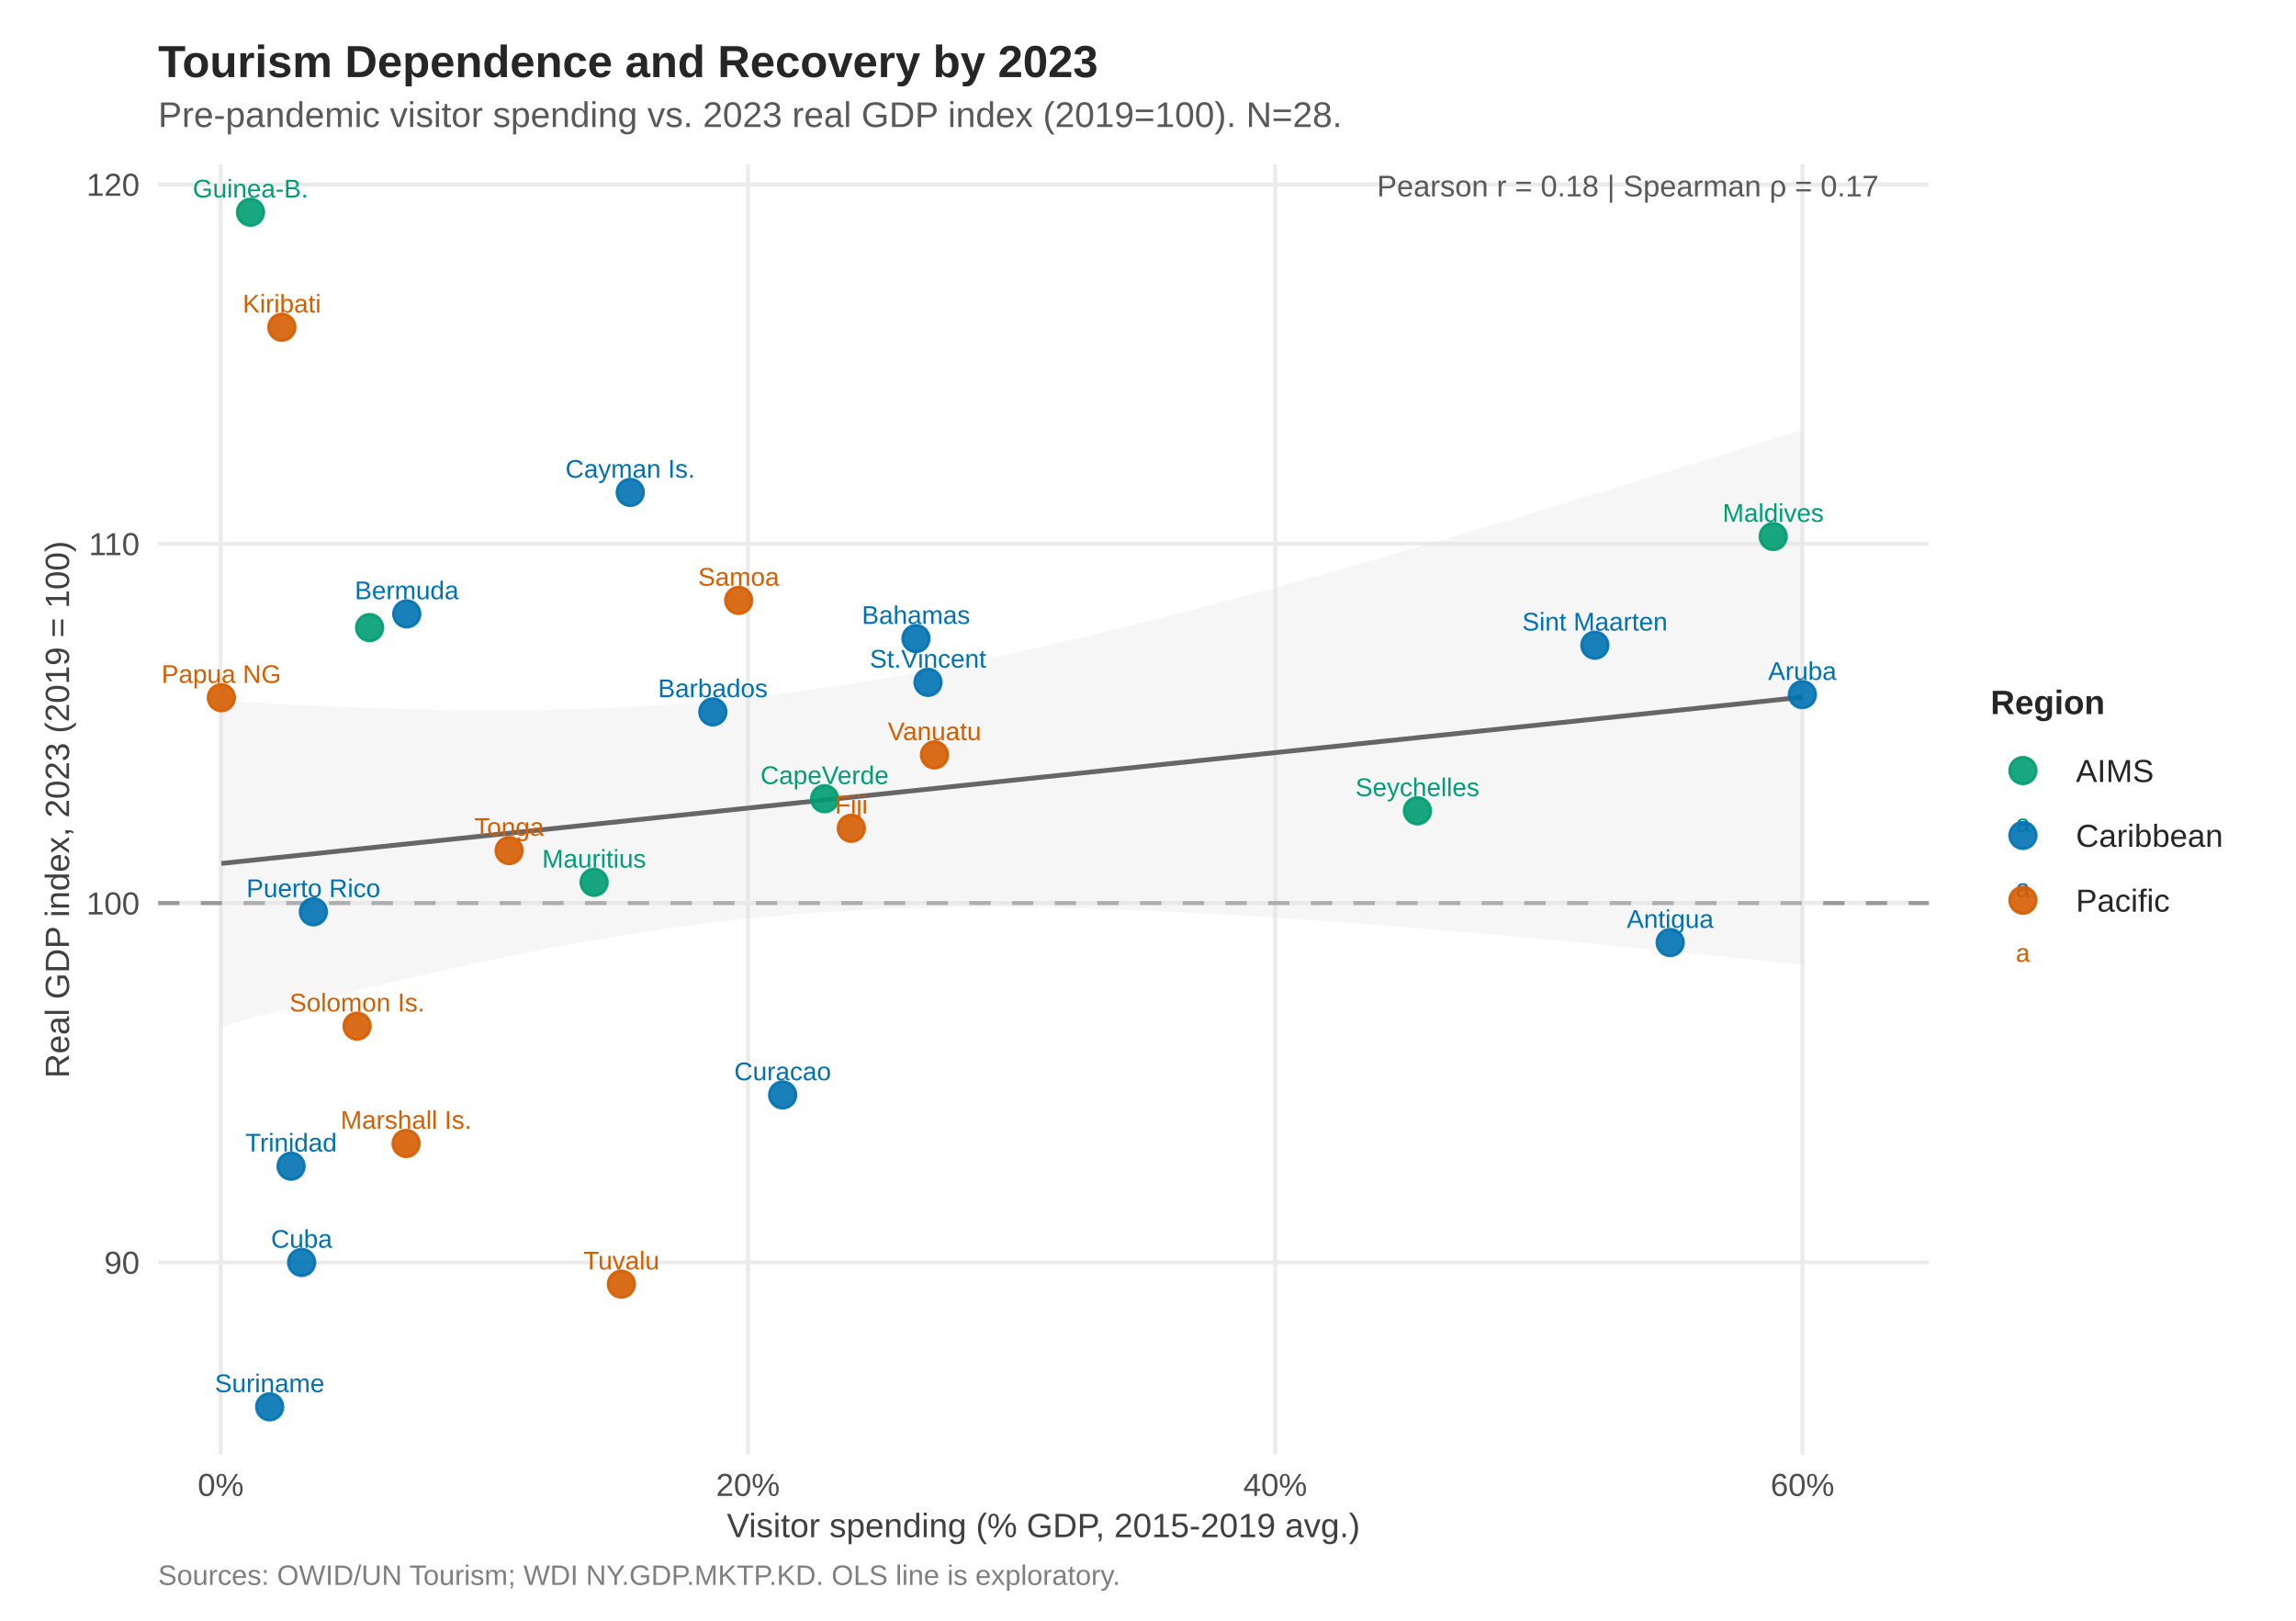
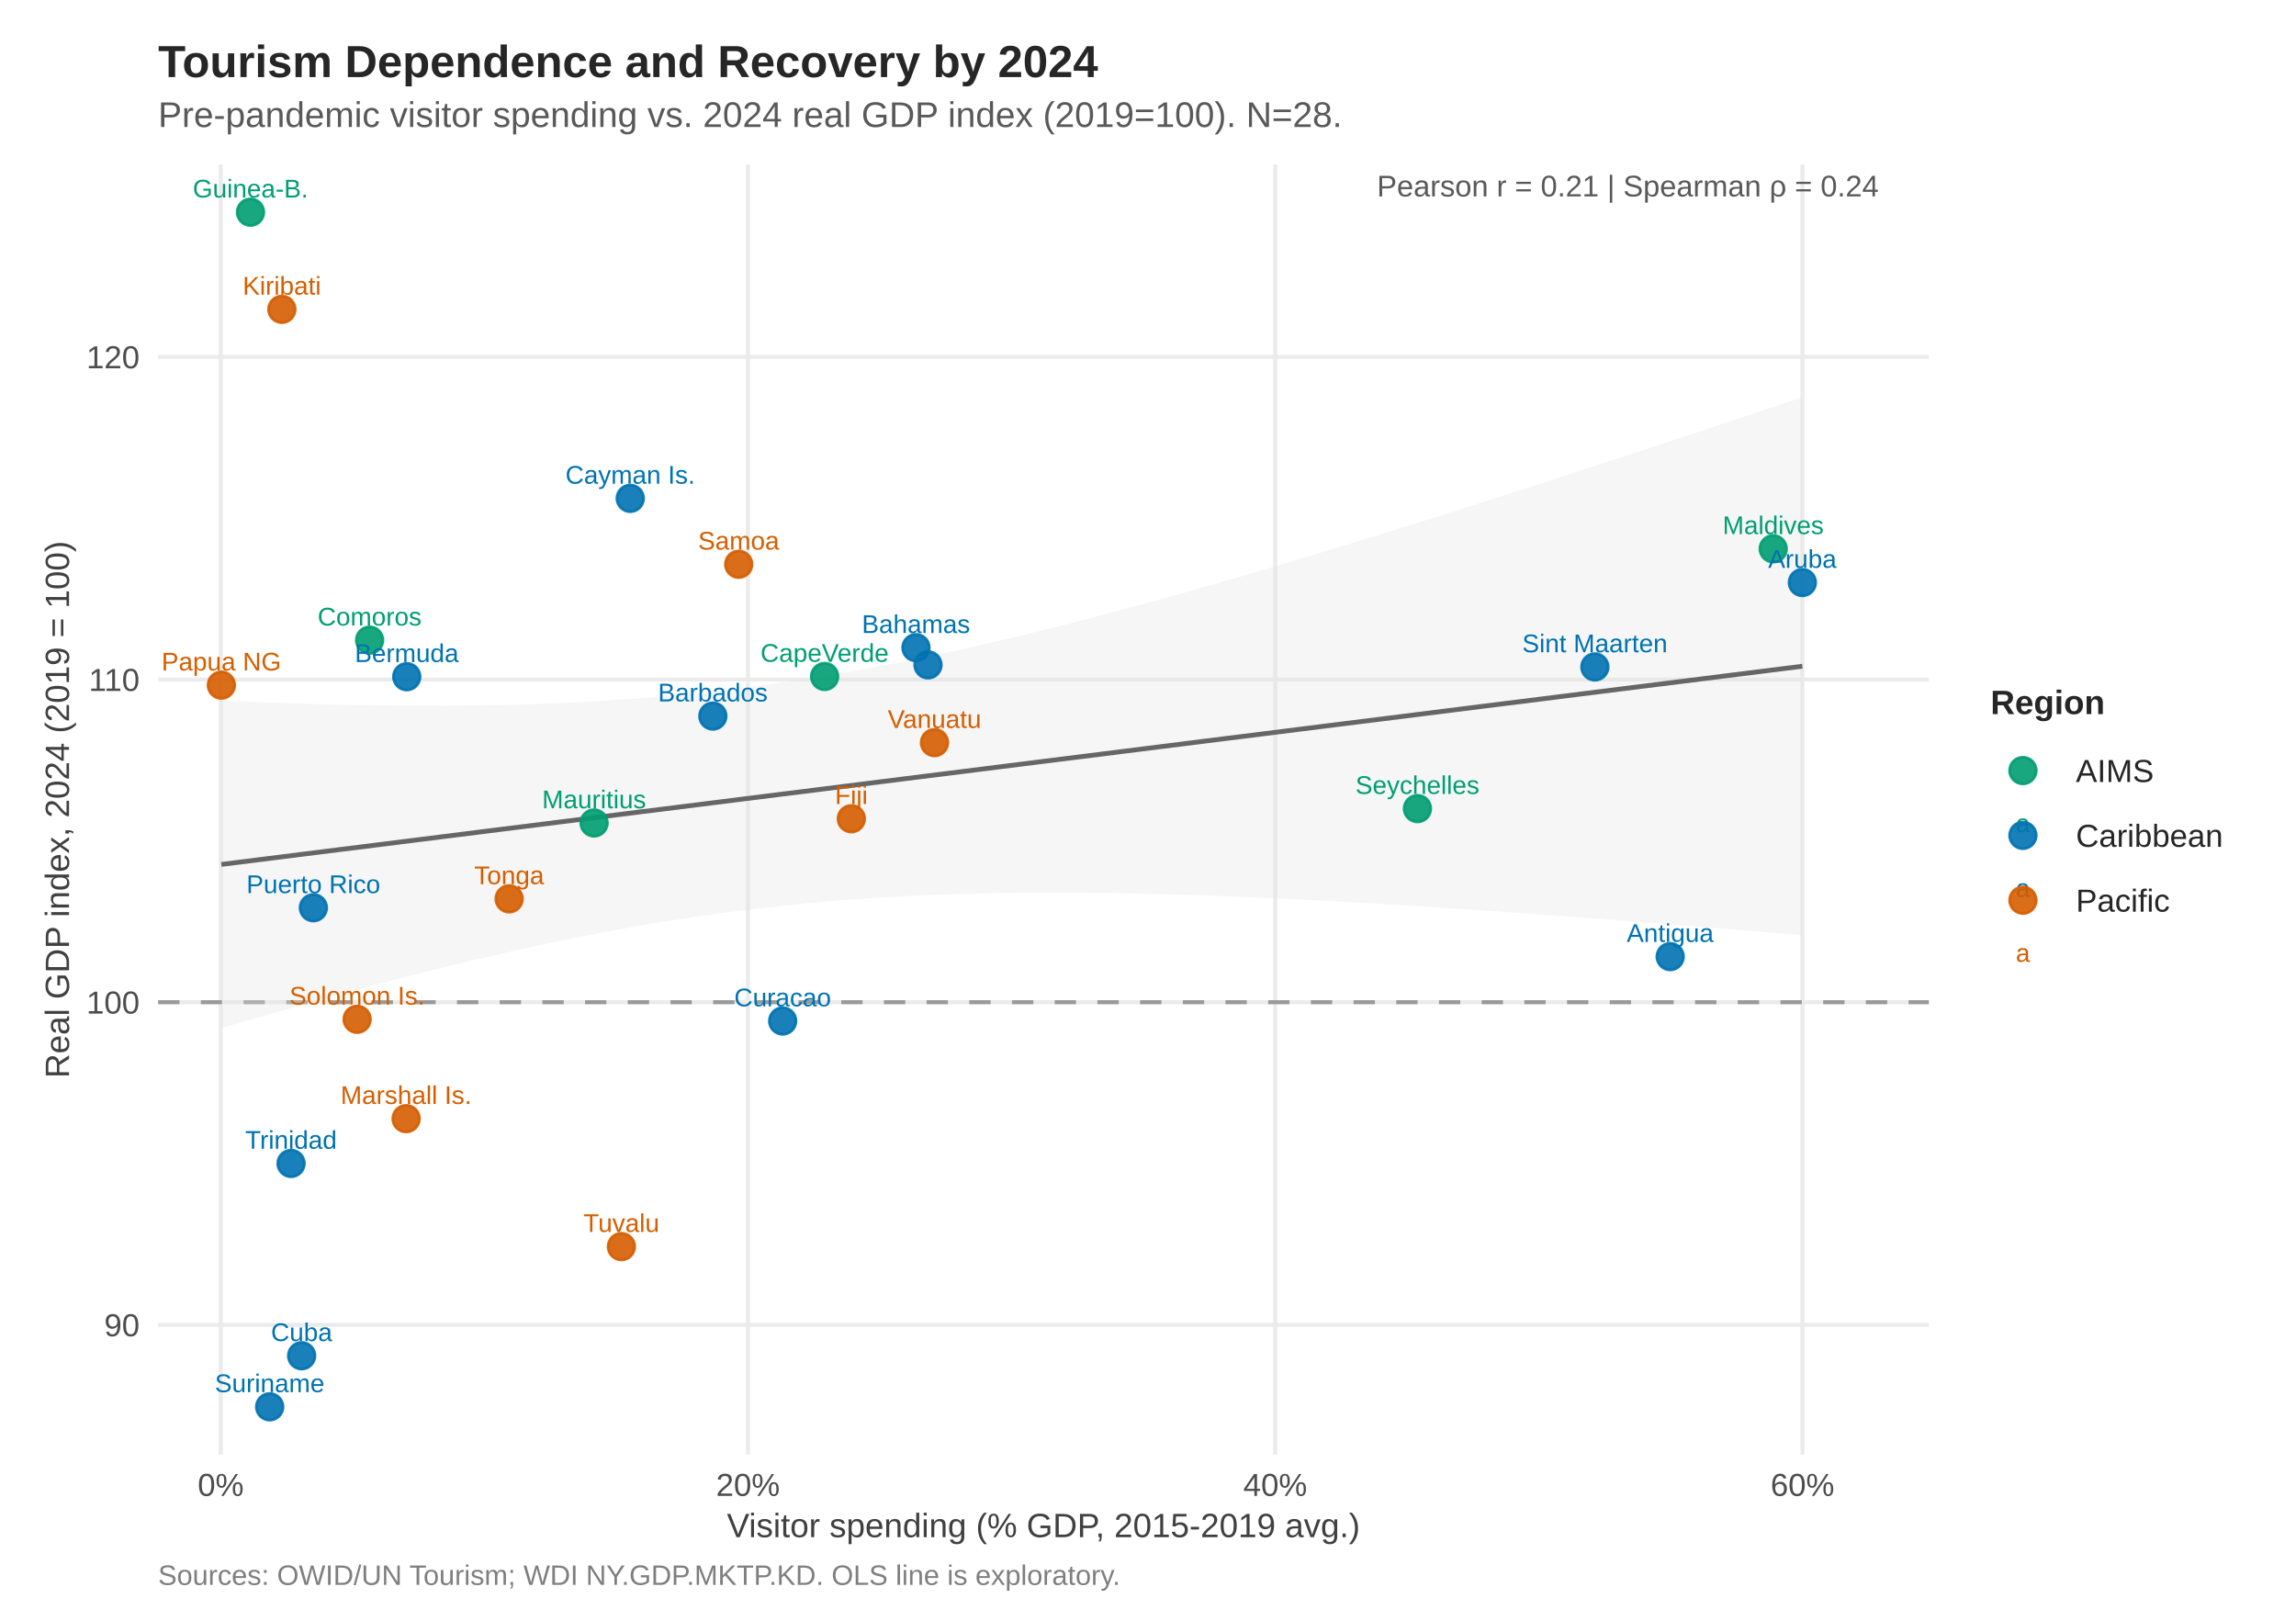
<svg xmlns="http://www.w3.org/2000/svg" class="svglite" width="612.00pt" height="432.00pt" viewBox="0 0 612.00 432.00">
  <defs>
    <style type="text/css">
    .svglite line, .svglite polyline, .svglite polygon, .svglite path, .svglite rect, .svglite circle {
      fill: none;
      stroke: #000000;
      stroke-linecap: round;
      stroke-linejoin: round;
      stroke-miterlimit: 10.00;
    }
    .svglite text {
      white-space: pre;
    }
  </style>
  </defs>
  <rect width="100%" height="100%" style="stroke: none; fill: #FFFFFF;" />
  <defs>
    <clipPath id="cpMC4wMHw2MTIuMDB8MC4wMHw0MzIuMDA=">
      <rect x="0.00" y="0.00" width="612.00" height="432.00" />
    </clipPath>
  </defs>
  <g clip-path="url(#cpMC4wMHw2MTIuMDB8MC4wMHw0MzIuMDA=)">
    <rect x="0.00" y="0" width="612.00" height="432.00" style="stroke-width: 1.07; stroke: none; fill: #FFFFFF;" />
  </g>
  <defs>
    <clipPath id="cpNDIuMTV8NTE0LjE0fDQzLjgyfDM4Ny43Mg==">
      <rect x="42.15" y="43.82" width="471.99" height="343.90" />
    </clipPath>
  </defs>
  <g clip-path="url(#cpNDIuMTV8NTE0LjE0fDQzLjgyfDM4Ny43Mg==)">
-     <polyline points="42.15,336.48 514.14,336.48 " style="stroke-width: 1.07; stroke: #EBEBEB; stroke-linecap: butt;" />
-     <polyline points="42.15,240.70 514.14,240.70 " style="stroke-width: 1.07; stroke: #EBEBEB; stroke-linecap: butt;" />
-     <polyline points="42.15,144.93 514.14,144.93 " style="stroke-width: 1.07; stroke: #EBEBEB; stroke-linecap: butt;" />
-     <polyline points="42.15,49.16 514.14,49.16 " style="stroke-width: 1.07; stroke: #EBEBEB; stroke-linecap: butt;" />
+     <polyline points="42.15,353.13 514.14,353.13 " style="stroke-width: 1.07; stroke: #EBEBEB; stroke-linecap: butt;" />
+     <polyline points="42.15,267.13 514.14,267.13 " style="stroke-width: 1.07; stroke: #EBEBEB; stroke-linecap: butt;" />
+     <polyline points="42.15,181.13 514.14,181.13 " style="stroke-width: 1.07; stroke: #EBEBEB; stroke-linecap: butt;" />
+     <polyline points="42.15,95.12 514.14,95.12 " style="stroke-width: 1.07; stroke: #EBEBEB; stroke-linecap: butt;" />
    <polyline points="58.84,387.72 58.84,43.82 " style="stroke-width: 1.07; stroke: #EBEBEB; stroke-linecap: butt;" />
    <polyline points="199.37,387.72 199.37,43.82 " style="stroke-width: 1.07; stroke: #EBEBEB; stroke-linecap: butt;" />
    <polyline points="339.91,387.72 339.91,43.82 " style="stroke-width: 1.07; stroke: #EBEBEB; stroke-linecap: butt;" />
    <polyline points="480.45,387.72 480.45,43.82 " style="stroke-width: 1.07; stroke: #EBEBEB; stroke-linecap: butt;" />
-     <line x1="42.15" y1="240.70" x2="514.14" y2="240.70" style="stroke-width: 1.07; stroke: #999999; stroke-dasharray: 5.69,5.69; stroke-linecap: butt;" />
-     <polygon points="59.00,186.75 64.34,187.08 69.67,187.39 75.01,187.69 80.34,187.96 85.68,188.22 91.01,188.45 96.35,188.66 101.68,188.84 107.01,189.00 112.35,189.14 117.68,189.24 123.02,189.31 128.35,189.35 133.69,189.35 139.02,189.32 144.35,189.25 149.69,189.13 155.02,188.98 160.36,188.79 165.69,188.54 171.03,188.26 176.36,187.92 181.70,187.54 187.03,187.10 192.36,186.62 197.70,186.08 203.03,185.49 208.37,184.86 213.70,184.17 219.04,183.43 224.37,182.65 229.71,181.81 235.04,180.93 240.37,180.01 245.71,179.04 251.04,178.03 256.38,176.98 261.71,175.89 267.05,174.77 272.38,173.61 277.71,172.42 283.05,171.19 288.38,169.94 293.72,168.66 299.05,167.35 304.39,166.02 309.72,164.66 315.06,163.29 320.39,161.89 325.72,160.47 331.06,159.04 336.39,157.59 341.73,156.12 347.06,154.64 352.40,153.14 357.73,151.63 363.07,150.11 368.40,148.58 373.73,147.03 379.07,145.48 384.40,143.91 389.74,142.34 395.07,140.75 400.41,139.16 405.74,137.56 411.07,135.96 416.41,134.34 421.74,132.72 427.08,131.09 432.41,129.46 437.75,127.82 443.08,126.18 448.42,124.53 453.75,122.88 459.08,121.22 464.42,119.56 469.75,117.89 475.09,116.22 480.42,114.55 480.42,257.12 475.09,256.57 469.75,256.02 464.42,255.47 459.08,254.93 453.75,254.40 448.42,253.87 443.08,253.34 437.75,252.82 432.41,252.30 427.08,251.79 421.74,251.29 416.41,250.79 411.07,250.30 405.74,249.81 400.41,249.33 395.07,248.87 389.74,248.40 384.40,247.95 379.07,247.51 373.73,247.07 368.40,246.65 363.07,246.24 357.73,245.84 352.40,245.45 347.06,245.08 341.73,244.72 336.39,244.37 331.06,244.04 325.72,243.73 320.39,243.44 315.06,243.16 309.72,242.91 304.39,242.67 299.05,242.46 293.72,242.28 288.38,242.12 283.05,241.99 277.71,241.89 272.38,241.82 267.05,241.78 261.71,241.77 256.38,241.81 251.04,241.88 245.71,241.99 240.37,242.14 235.04,242.34 229.71,242.58 224.37,242.87 219.04,243.21 213.70,243.59 208.37,244.03 203.03,244.51 197.70,245.05 192.36,245.64 187.03,246.27 181.70,246.96 176.36,247.70 171.03,248.48 165.69,249.32 160.36,250.20 155.02,251.12 149.69,252.09 144.35,253.10 139.02,254.15 133.69,255.24 128.35,256.37 123.02,257.53 117.68,258.72 112.35,259.95 107.01,261.20 101.68,262.48 96.35,263.79 91.01,265.12 85.68,266.48 80.34,267.85 75.01,269.25 69.67,270.67 64.34,272.10 59.00,273.55 " style="stroke-width: 0.00; stroke: none; stroke-linecap: butt; fill: #E0E0E0; fill-opacity: 0.30;" />
-     <polyline points="59.00,186.75 64.34,187.08 69.67,187.39 75.01,187.69 80.34,187.96 85.68,188.22 91.01,188.45 96.35,188.66 101.68,188.84 107.01,189.00 112.35,189.14 117.68,189.24 123.02,189.31 128.35,189.35 133.69,189.35 139.02,189.32 144.35,189.25 149.69,189.13 155.02,188.98 160.36,188.79 165.69,188.54 171.03,188.26 176.36,187.92 181.70,187.54 187.03,187.10 192.36,186.62 197.70,186.08 203.03,185.49 208.37,184.86 213.70,184.17 219.04,183.43 224.37,182.65 229.71,181.81 235.04,180.93 240.37,180.01 245.71,179.04 251.04,178.03 256.38,176.98 261.71,175.89 267.05,174.77 272.38,173.61 277.71,172.42 283.05,171.19 288.38,169.94 293.72,168.66 299.05,167.35 304.39,166.02 309.72,164.66 315.06,163.29 320.39,161.89 325.72,160.47 331.06,159.04 336.39,157.59 341.73,156.12 347.06,154.64 352.40,153.14 357.73,151.63 363.07,150.11 368.40,148.58 373.73,147.03 379.07,145.48 384.40,143.91 389.74,142.34 395.07,140.75 400.41,139.16 405.74,137.56 411.07,135.96 416.41,134.34 421.74,132.72 427.08,131.09 432.41,129.46 437.75,127.82 443.08,126.18 448.42,124.53 453.75,122.88 459.08,121.22 464.42,119.56 469.75,117.89 475.09,116.22 480.42,114.55 " style="stroke-width: 1.28; stroke: none; stroke-linecap: butt;" />
-     <polyline points="480.42,257.12 475.09,256.57 469.75,256.02 464.42,255.47 459.08,254.93 453.75,254.40 448.42,253.87 443.08,253.34 437.75,252.82 432.41,252.30 427.08,251.79 421.74,251.29 416.41,250.79 411.07,250.30 405.74,249.81 400.41,249.33 395.07,248.87 389.74,248.40 384.40,247.95 379.07,247.51 373.73,247.07 368.40,246.65 363.07,246.24 357.73,245.84 352.40,245.45 347.06,245.08 341.73,244.72 336.39,244.37 331.06,244.04 325.72,243.73 320.39,243.44 315.06,243.16 309.72,242.91 304.39,242.67 299.05,242.46 293.72,242.28 288.38,242.12 283.05,241.99 277.71,241.89 272.38,241.82 267.05,241.78 261.71,241.77 256.38,241.81 251.04,241.88 245.71,241.99 240.37,242.14 235.04,242.34 229.71,242.58 224.37,242.87 219.04,243.21 213.70,243.59 208.37,244.03 203.03,244.51 197.70,245.05 192.36,245.64 187.03,246.27 181.70,246.96 176.36,247.70 171.03,248.48 165.69,249.32 160.36,250.20 155.02,251.12 149.69,252.09 144.35,253.10 139.02,254.15 133.69,255.24 128.35,256.37 123.02,257.53 117.68,258.72 112.35,259.95 107.01,261.20 101.68,262.48 96.35,263.79 91.01,265.12 85.68,266.48 80.34,267.85 75.01,269.25 69.67,270.67 64.34,272.10 59.00,273.55 " style="stroke-width: 1.28; stroke: none; stroke-linecap: butt;" />
-     <polyline points="59.00,230.15 64.34,229.59 69.67,229.03 75.01,228.47 80.34,227.91 85.68,227.35 91.01,226.78 96.35,226.22 101.68,225.66 107.01,225.10 112.35,224.54 117.68,223.98 123.02,223.42 128.35,222.86 133.69,222.30 139.02,221.74 144.35,221.18 149.69,220.61 155.02,220.05 160.36,219.49 165.69,218.93 171.03,218.37 176.36,217.81 181.70,217.25 187.03,216.69 192.36,216.13 197.70,215.57 203.03,215.00 208.37,214.44 213.70,213.88 219.04,213.32 224.37,212.76 229.71,212.20 235.04,211.64 240.37,211.08 245.71,210.52 251.04,209.96 256.38,209.39 261.71,208.83 267.05,208.27 272.38,207.71 277.71,207.15 283.05,206.59 288.38,206.03 293.72,205.47 299.05,204.91 304.39,204.35 309.72,203.78 315.06,203.22 320.39,202.66 325.72,202.10 331.06,201.54 336.39,200.98 341.73,200.42 347.06,199.86 352.40,199.30 357.73,198.74 363.07,198.17 368.40,197.61 373.73,197.05 379.07,196.49 384.40,195.93 389.74,195.37 395.07,194.81 400.41,194.25 405.74,193.69 411.07,193.13 416.41,192.57 421.74,192.00 427.08,191.44 432.41,190.88 437.75,190.32 443.08,189.76 448.42,189.20 453.75,188.64 459.08,188.08 464.42,187.52 469.75,186.96 475.09,186.39 480.42,185.83 " style="stroke-width: 1.28; stroke: #666666; stroke-linecap: butt;" />
-     <circle cx="480.42" cy="185.14" r="3.56" style="stroke-width: 0.71; stroke: #0072B2; stroke-opacity: 0.90; fill: #0072B2; fill-opacity: 0.90;" />
-     <circle cx="445.19" cy="251.23" r="3.56" style="stroke-width: 0.71; stroke: #0072B2; stroke-opacity: 0.90; fill: #0072B2; fill-opacity: 0.90;" />
-     <circle cx="244.15" cy="170.21" r="3.56" style="stroke-width: 0.71; stroke: #0072B2; stroke-opacity: 0.90; fill: #0072B2; fill-opacity: 0.90;" />
-     <circle cx="108.42" cy="163.63" r="3.56" style="stroke-width: 0.71; stroke: #0072B2; stroke-opacity: 0.90; fill: #0072B2; fill-opacity: 0.90;" />
-     <circle cx="190.01" cy="189.75" r="3.56" style="stroke-width: 0.71; stroke: #0072B2; stroke-opacity: 0.90; fill: #0072B2; fill-opacity: 0.90;" />
-     <circle cx="98.52" cy="167.28" r="3.56" style="stroke-width: 0.71; stroke: #009E73; stroke-opacity: 0.90; fill: #009E73; fill-opacity: 0.90;" />
-     <circle cx="219.80" cy="212.90" r="3.56" style="stroke-width: 0.71; stroke: #009E73; stroke-opacity: 0.90; fill: #009E73; fill-opacity: 0.90;" />
-     <circle cx="80.40" cy="336.50" r="3.56" style="stroke-width: 0.71; stroke: #0072B2; stroke-opacity: 0.90; fill: #0072B2; fill-opacity: 0.90;" />
-     <circle cx="208.62" cy="291.85" r="3.56" style="stroke-width: 0.71; stroke: #0072B2; stroke-opacity: 0.90; fill: #0072B2; fill-opacity: 0.90;" />
-     <circle cx="167.99" cy="131.25" r="3.56" style="stroke-width: 0.71; stroke: #0072B2; stroke-opacity: 0.90; fill: #0072B2; fill-opacity: 0.90;" />
-     <circle cx="226.92" cy="220.77" r="3.56" style="stroke-width: 0.71; stroke: #D55E00; stroke-opacity: 0.90; fill: #D55E00; fill-opacity: 0.90;" />
+     <line x1="42.15" y1="267.13" x2="514.14" y2="267.13" style="stroke-width: 1.07; stroke: #999999; stroke-dasharray: 5.69,5.69; stroke-linecap: butt;" />
+     <polygon points="59.00,186.74 64.34,186.97 69.67,187.18 75.01,187.37 80.34,187.54 85.68,187.70 91.01,187.83 96.35,187.93 101.68,188.02 107.01,188.07 112.35,188.10 117.68,188.10 123.02,188.07 128.35,188.00 133.69,187.90 139.02,187.76 144.35,187.59 149.69,187.37 155.02,187.11 160.36,186.81 165.69,186.46 171.03,186.07 176.36,185.63 181.70,185.13 187.03,184.59 192.36,184.00 197.70,183.36 203.03,182.67 208.37,181.92 213.70,181.12 219.04,180.28 224.37,179.38 229.71,178.44 235.04,177.45 240.37,176.42 245.71,175.34 251.04,174.22 256.38,173.06 261.71,171.86 267.05,170.62 272.38,169.35 277.71,168.05 283.05,166.71 288.38,165.35 293.72,163.95 299.05,162.53 304.39,161.09 309.72,159.62 315.06,158.13 320.39,156.62 325.72,155.10 331.06,153.55 336.39,151.98 341.73,150.40 347.06,148.81 352.40,147.20 357.73,145.57 363.07,143.94 368.40,142.29 373.73,140.63 379.07,138.96 384.40,137.29 389.74,135.60 395.07,133.90 400.41,132.19 405.74,130.48 411.07,128.76 416.41,127.03 421.74,125.30 427.08,123.56 432.41,121.81 437.75,120.06 443.08,118.30 448.42,116.54 453.75,114.77 459.08,113.00 464.42,111.22 469.75,109.44 475.09,107.66 480.42,105.87 480.42,249.30 475.09,248.85 469.75,248.40 464.42,247.96 459.08,247.52 453.75,247.08 448.42,246.65 443.08,246.23 437.75,245.81 432.41,245.39 427.08,244.98 421.74,244.58 416.41,244.18 411.07,243.79 405.74,243.41 400.41,243.03 395.07,242.67 389.74,242.31 384.40,241.95 379.07,241.61 373.73,241.28 368.40,240.96 363.07,240.65 357.73,240.35 352.40,240.07 347.06,239.79 341.73,239.53 336.39,239.29 331.06,239.06 325.72,238.85 320.39,238.66 315.06,238.49 309.72,238.34 304.39,238.21 299.05,238.10 293.72,238.02 288.38,237.96 283.05,237.94 277.71,237.94 272.38,237.97 267.05,238.04 261.71,238.14 256.38,238.28 251.04,238.45 245.71,238.67 240.37,238.93 235.04,239.23 229.71,239.58 224.37,239.97 219.04,240.42 213.70,240.91 208.37,241.45 203.03,242.04 197.70,242.68 192.36,243.38 187.03,244.12 181.70,244.92 176.36,245.77 171.03,246.66 165.69,247.60 160.36,248.59 155.02,249.63 149.69,250.71 144.35,251.83 139.02,252.99 133.69,254.19 128.35,255.43 123.02,256.70 117.68,258.00 112.35,259.34 107.01,260.70 101.68,262.10 96.35,263.52 91.01,264.96 85.68,266.43 80.34,267.92 75.01,269.43 69.67,270.96 64.34,272.50 59.00,274.07 " style="stroke-width: 0.00; stroke: none; stroke-linecap: butt; fill: #E0E0E0; fill-opacity: 0.30;" />
+     <polyline points="59.00,186.74 64.34,186.97 69.67,187.18 75.01,187.37 80.34,187.54 85.68,187.70 91.01,187.83 96.35,187.93 101.68,188.02 107.01,188.07 112.35,188.10 117.68,188.10 123.02,188.07 128.35,188.00 133.69,187.90 139.02,187.76 144.35,187.59 149.69,187.37 155.02,187.11 160.36,186.81 165.69,186.46 171.03,186.07 176.36,185.63 181.70,185.13 187.03,184.59 192.36,184.00 197.70,183.36 203.03,182.67 208.37,181.92 213.70,181.12 219.04,180.28 224.37,179.38 229.71,178.44 235.04,177.45 240.37,176.42 245.71,175.34 251.04,174.22 256.38,173.06 261.71,171.86 267.05,170.62 272.38,169.35 277.71,168.05 283.05,166.71 288.38,165.35 293.72,163.95 299.05,162.53 304.39,161.09 309.72,159.62 315.06,158.13 320.39,156.62 325.72,155.10 331.06,153.55 336.39,151.98 341.73,150.40 347.06,148.81 352.40,147.20 357.73,145.57 363.07,143.94 368.40,142.29 373.73,140.63 379.07,138.96 384.40,137.29 389.74,135.60 395.07,133.90 400.41,132.19 405.74,130.48 411.07,128.76 416.41,127.03 421.74,125.30 427.08,123.56 432.41,121.81 437.75,120.06 443.08,118.30 448.42,116.54 453.75,114.77 459.08,113.00 464.42,111.22 469.75,109.44 475.09,107.66 480.42,105.87 " style="stroke-width: 1.28; stroke: none; stroke-linecap: butt;" />
+     <polyline points="480.42,249.30 475.09,248.85 469.75,248.40 464.42,247.96 459.08,247.52 453.75,247.08 448.42,246.65 443.08,246.23 437.75,245.81 432.41,245.39 427.08,244.98 421.74,244.58 416.41,244.18 411.07,243.79 405.74,243.41 400.41,243.03 395.07,242.67 389.74,242.31 384.40,241.95 379.07,241.61 373.73,241.28 368.40,240.96 363.07,240.65 357.73,240.35 352.40,240.07 347.06,239.79 341.73,239.53 336.39,239.29 331.06,239.06 325.72,238.85 320.39,238.66 315.06,238.49 309.72,238.34 304.39,238.21 299.05,238.10 293.72,238.02 288.38,237.96 283.05,237.94 277.71,237.94 272.38,237.97 267.05,238.04 261.71,238.14 256.38,238.28 251.04,238.45 245.71,238.67 240.37,238.93 235.04,239.23 229.71,239.58 224.37,239.97 219.04,240.42 213.70,240.91 208.37,241.45 203.03,242.04 197.70,242.68 192.36,243.38 187.03,244.12 181.70,244.92 176.36,245.77 171.03,246.66 165.69,247.60 160.36,248.59 155.02,249.63 149.69,250.71 144.35,251.83 139.02,252.99 133.69,254.19 128.35,255.43 123.02,256.70 117.68,258.00 112.35,259.34 107.01,260.70 101.68,262.10 96.35,263.52 91.01,264.96 85.68,266.43 80.34,267.92 75.01,269.43 69.67,270.96 64.34,272.50 59.00,274.07 " style="stroke-width: 1.28; stroke: none; stroke-linecap: butt;" />
+     <polyline points="59.00,230.41 64.34,229.74 69.67,229.07 75.01,228.40 80.34,227.73 85.68,227.06 91.01,226.39 96.35,225.73 101.68,225.06 107.01,224.39 112.35,223.72 117.68,223.05 123.02,222.38 128.35,221.71 133.69,221.04 139.02,220.38 144.35,219.71 149.69,219.04 155.02,218.37 160.36,217.70 165.69,217.03 171.03,216.36 176.36,215.70 181.70,215.03 187.03,214.36 192.36,213.69 197.70,213.02 203.03,212.35 208.37,211.68 213.70,211.02 219.04,210.35 224.37,209.68 229.71,209.01 235.04,208.34 240.37,207.67 245.71,207.00 251.04,206.34 256.38,205.67 261.71,205.00 267.05,204.33 272.38,203.66 277.71,202.99 283.05,202.32 288.38,201.66 293.72,200.99 299.05,200.32 304.39,199.65 309.72,198.98 315.06,198.31 320.39,197.64 325.72,196.97 331.06,196.31 336.39,195.64 341.73,194.97 347.06,194.30 352.40,193.63 357.73,192.96 363.07,192.29 368.40,191.63 373.73,190.96 379.07,190.29 384.40,189.62 389.74,188.95 395.07,188.28 400.41,187.61 405.74,186.95 411.07,186.28 416.41,185.61 421.74,184.94 427.08,184.27 432.41,183.60 437.75,182.93 443.08,182.27 448.42,181.60 453.75,180.93 459.08,180.26 464.42,179.59 469.75,178.92 475.09,178.25 480.42,177.58 " style="stroke-width: 1.28; stroke: #666666; stroke-linecap: butt;" />
+     <circle cx="480.42" cy="155.27" r="3.56" style="stroke-width: 0.71; stroke: #0072B2; stroke-opacity: 0.90; fill: #0072B2; fill-opacity: 0.90;" />
+     <circle cx="445.19" cy="254.98" r="3.56" style="stroke-width: 0.71; stroke: #0072B2; stroke-opacity: 0.90; fill: #0072B2; fill-opacity: 0.90;" />
+     <circle cx="244.15" cy="172.63" r="3.56" style="stroke-width: 0.71; stroke: #0072B2; stroke-opacity: 0.90; fill: #0072B2; fill-opacity: 0.90;" />
+     <circle cx="108.42" cy="180.37" r="3.56" style="stroke-width: 0.71; stroke: #0072B2; stroke-opacity: 0.90; fill: #0072B2; fill-opacity: 0.90;" />
+     <circle cx="190.01" cy="190.87" r="3.56" style="stroke-width: 0.71; stroke: #0072B2; stroke-opacity: 0.90; fill: #0072B2; fill-opacity: 0.90;" />
+     <circle cx="98.52" cy="170.63" r="3.56" style="stroke-width: 0.71; stroke: #009E73; stroke-opacity: 0.90; fill: #009E73; fill-opacity: 0.90;" />
+     <circle cx="219.80" cy="180.31" r="3.56" style="stroke-width: 0.71; stroke: #009E73; stroke-opacity: 0.90; fill: #009E73; fill-opacity: 0.90;" />
+     <circle cx="80.40" cy="361.37" r="3.56" style="stroke-width: 0.71; stroke: #0072B2; stroke-opacity: 0.90; fill: #0072B2; fill-opacity: 0.90;" />
+     <circle cx="208.62" cy="272.14" r="3.56" style="stroke-width: 0.71; stroke: #0072B2; stroke-opacity: 0.90; fill: #0072B2; fill-opacity: 0.90;" />
+     <circle cx="167.99" cy="132.84" r="3.56" style="stroke-width: 0.71; stroke: #0072B2; stroke-opacity: 0.90; fill: #0072B2; fill-opacity: 0.90;" />
+     <circle cx="226.92" cy="218.23" r="3.56" style="stroke-width: 0.71; stroke: #D55E00; stroke-opacity: 0.90; fill: #D55E00; fill-opacity: 0.90;" />
    <circle cx="66.77" cy="56.56" r="3.56" style="stroke-width: 0.71; stroke: #009E73; stroke-opacity: 0.90; fill: #009E73; fill-opacity: 0.90;" />
-     <circle cx="75.13" cy="87.22" r="3.56" style="stroke-width: 0.71; stroke: #D55E00; stroke-opacity: 0.90; fill: #D55E00; fill-opacity: 0.90;" />
-     <circle cx="472.65" cy="143.00" r="3.56" style="stroke-width: 0.71; stroke: #009E73; stroke-opacity: 0.90; fill: #009E73; fill-opacity: 0.90;" />
-     <circle cx="108.25" cy="304.78" r="3.56" style="stroke-width: 0.71; stroke: #D55E00; stroke-opacity: 0.90; fill: #D55E00; fill-opacity: 0.90;" />
-     <circle cx="158.35" cy="235.17" r="3.56" style="stroke-width: 0.71; stroke: #009E73; stroke-opacity: 0.90; fill: #009E73; fill-opacity: 0.90;" />
-     <circle cx="59.00" cy="185.96" r="3.56" style="stroke-width: 0.71; stroke: #D55E00; stroke-opacity: 0.90; fill: #D55E00; fill-opacity: 0.90;" />
-     <circle cx="83.53" cy="243.03" r="3.56" style="stroke-width: 0.71; stroke: #0072B2; stroke-opacity: 0.90; fill: #0072B2; fill-opacity: 0.90;" />
-     <circle cx="95.19" cy="273.51" r="3.56" style="stroke-width: 0.71; stroke: #D55E00; stroke-opacity: 0.90; fill: #D55E00; fill-opacity: 0.90;" />
+     <circle cx="75.13" cy="82.45" r="3.56" style="stroke-width: 0.71; stroke: #D55E00; stroke-opacity: 0.90; fill: #D55E00; fill-opacity: 0.90;" />
+     <circle cx="472.65" cy="146.28" r="3.56" style="stroke-width: 0.71; stroke: #009E73; stroke-opacity: 0.90; fill: #009E73; fill-opacity: 0.90;" />
+     <circle cx="108.25" cy="298.17" r="3.56" style="stroke-width: 0.71; stroke: #D55E00; stroke-opacity: 0.90; fill: #D55E00; fill-opacity: 0.90;" />
+     <circle cx="158.35" cy="219.36" r="3.56" style="stroke-width: 0.71; stroke: #009E73; stroke-opacity: 0.90; fill: #009E73; fill-opacity: 0.90;" />
+     <circle cx="59.00" cy="182.62" r="3.56" style="stroke-width: 0.71; stroke: #D55E00; stroke-opacity: 0.90; fill: #D55E00; fill-opacity: 0.90;" />
+     <circle cx="83.53" cy="241.96" r="3.56" style="stroke-width: 0.71; stroke: #0072B2; stroke-opacity: 0.90; fill: #0072B2; fill-opacity: 0.90;" />
+     <circle cx="95.19" cy="271.69" r="3.56" style="stroke-width: 0.71; stroke: #D55E00; stroke-opacity: 0.90; fill: #D55E00; fill-opacity: 0.90;" />
    <circle cx="71.88" cy="374.98" r="3.56" style="stroke-width: 0.71; stroke: #0072B2; stroke-opacity: 0.90; fill: #0072B2; fill-opacity: 0.90;" />
-     <circle cx="425.11" cy="171.98" r="3.56" style="stroke-width: 0.71; stroke: #0072B2; stroke-opacity: 0.90; fill: #0072B2; fill-opacity: 0.90;" />
-     <circle cx="377.82" cy="216.12" r="3.56" style="stroke-width: 0.71; stroke: #009E73; stroke-opacity: 0.90; fill: #009E73; fill-opacity: 0.90;" />
-     <circle cx="135.71" cy="226.71" r="3.56" style="stroke-width: 0.71; stroke: #D55E00; stroke-opacity: 0.90; fill: #D55E00; fill-opacity: 0.90;" />
-     <circle cx="77.58" cy="310.84" r="3.56" style="stroke-width: 0.71; stroke: #0072B2; stroke-opacity: 0.90; fill: #0072B2; fill-opacity: 0.90;" />
-     <circle cx="165.63" cy="342.28" r="3.56" style="stroke-width: 0.71; stroke: #D55E00; stroke-opacity: 0.90; fill: #D55E00; fill-opacity: 0.90;" />
-     <circle cx="247.36" cy="181.87" r="3.56" style="stroke-width: 0.71; stroke: #0072B2; stroke-opacity: 0.90; fill: #0072B2; fill-opacity: 0.90;" />
-     <circle cx="249.09" cy="201.21" r="3.56" style="stroke-width: 0.71; stroke: #D55E00; stroke-opacity: 0.90; fill: #D55E00; fill-opacity: 0.90;" />
-     <circle cx="196.90" cy="160.03" r="3.56" style="stroke-width: 0.71; stroke: #D55E00; stroke-opacity: 0.90; fill: #D55E00; fill-opacity: 0.90;" />
-     <text x="480.42" y="181.23" text-anchor="middle" style="font-size: 6.83px;fill: #0072B2; font-family: &quot;Arial&quot;;" textLength="18.21px" lengthAdjust="spacingAndGlyphs">Aruba</text>
-     <text x="445.19" y="247.32" text-anchor="middle" style="font-size: 6.83px;fill: #0072B2; font-family: &quot;Arial&quot;;" textLength="23.14px" lengthAdjust="spacingAndGlyphs">Antigua</text>
-     <text x="244.15" y="166.30" text-anchor="middle" style="font-size: 6.83px;fill: #0072B2; font-family: &quot;Arial&quot;;" textLength="28.83px" lengthAdjust="spacingAndGlyphs">Bahamas</text>
-     <text x="108.42" y="159.72" text-anchor="middle" style="font-size: 6.83px;fill: #0072B2; font-family: &quot;Arial&quot;;" textLength="27.69px" lengthAdjust="spacingAndGlyphs">Bermuda</text>
-     <text x="190.01" y="185.83" text-anchor="middle" style="font-size: 6.83px;fill: #0072B2; font-family: &quot;Arial&quot;;" textLength="29.21px" lengthAdjust="spacingAndGlyphs">Barbados</text>
-     <text x="219.80" y="208.99" text-anchor="middle" style="font-size: 6.83px;fill: #009E73; font-family: &quot;Arial&quot;;" textLength="34.15px" lengthAdjust="spacingAndGlyphs">CapeVerde</text>
-     <text x="80.40" y="332.59" text-anchor="middle" style="font-size: 6.83px;fill: #0072B2; font-family: &quot;Arial&quot;;" textLength="16.32px" lengthAdjust="spacingAndGlyphs">Cuba</text>
-     <text x="208.62" y="287.94" text-anchor="middle" style="font-size: 6.83px;fill: #0072B2; font-family: &quot;Arial&quot;;" textLength="25.80px" lengthAdjust="spacingAndGlyphs">Curacao</text>
-     <text x="167.99" y="127.34" text-anchor="middle" style="font-size: 6.83px;fill: #0072B2; font-family: &quot;Arial&quot;;" textLength="34.51px" lengthAdjust="spacingAndGlyphs">Cayman Is.</text>
-     <text x="226.92" y="216.85" text-anchor="middle" style="font-size: 6.83px;fill: #D55E00; font-family: &quot;Arial&quot;;" textLength="8.73px" lengthAdjust="spacingAndGlyphs">Fiji</text>
+     <circle cx="425.11" cy="177.77" r="3.56" style="stroke-width: 0.71; stroke: #0072B2; stroke-opacity: 0.90; fill: #0072B2; fill-opacity: 0.90;" />
+     <circle cx="377.82" cy="215.53" r="3.56" style="stroke-width: 0.71; stroke: #009E73; stroke-opacity: 0.90; fill: #009E73; fill-opacity: 0.90;" />
+     <circle cx="135.71" cy="239.58" r="3.56" style="stroke-width: 0.71; stroke: #D55E00; stroke-opacity: 0.90; fill: #D55E00; fill-opacity: 0.90;" />
+     <circle cx="77.58" cy="310.11" r="3.56" style="stroke-width: 0.71; stroke: #0072B2; stroke-opacity: 0.90; fill: #0072B2; fill-opacity: 0.90;" />
+     <circle cx="165.63" cy="332.28" r="3.56" style="stroke-width: 0.71; stroke: #D55E00; stroke-opacity: 0.90; fill: #D55E00; fill-opacity: 0.90;" />
+     <circle cx="247.36" cy="177.22" r="3.56" style="stroke-width: 0.71; stroke: #0072B2; stroke-opacity: 0.90; fill: #0072B2; fill-opacity: 0.90;" />
+     <circle cx="249.09" cy="197.94" r="3.56" style="stroke-width: 0.71; stroke: #D55E00; stroke-opacity: 0.90; fill: #D55E00; fill-opacity: 0.90;" />
+     <circle cx="196.90" cy="150.41" r="3.56" style="stroke-width: 0.71; stroke: #D55E00; stroke-opacity: 0.90; fill: #D55E00; fill-opacity: 0.90;" />
+     <text x="480.42" y="151.35" text-anchor="middle" style="font-size: 6.83px;fill: #0072B2; font-family: &quot;Arial&quot;;" textLength="18.21px" lengthAdjust="spacingAndGlyphs">Aruba</text>
+     <text x="445.19" y="251.07" text-anchor="middle" style="font-size: 6.83px;fill: #0072B2; font-family: &quot;Arial&quot;;" textLength="23.14px" lengthAdjust="spacingAndGlyphs">Antigua</text>
+     <text x="244.15" y="168.72" text-anchor="middle" style="font-size: 6.83px;fill: #0072B2; font-family: &quot;Arial&quot;;" textLength="28.83px" lengthAdjust="spacingAndGlyphs">Bahamas</text>
+     <text x="108.42" y="176.46" text-anchor="middle" style="font-size: 6.83px;fill: #0072B2; font-family: &quot;Arial&quot;;" textLength="27.69px" lengthAdjust="spacingAndGlyphs">Bermuda</text>
+     <text x="190.01" y="186.96" text-anchor="middle" style="font-size: 6.83px;fill: #0072B2; font-family: &quot;Arial&quot;;" textLength="29.21px" lengthAdjust="spacingAndGlyphs">Barbados</text>
+     <text x="98.52" y="166.72" text-anchor="middle" style="font-size: 6.83px;fill: #009E73; font-family: &quot;Arial&quot;;" textLength="27.69px" lengthAdjust="spacingAndGlyphs">Comoros</text>
+     <text x="219.80" y="176.40" text-anchor="middle" style="font-size: 6.83px;fill: #009E73; font-family: &quot;Arial&quot;;" textLength="34.15px" lengthAdjust="spacingAndGlyphs">CapeVerde</text>
+     <text x="80.40" y="357.46" text-anchor="middle" style="font-size: 6.83px;fill: #0072B2; font-family: &quot;Arial&quot;;" textLength="16.32px" lengthAdjust="spacingAndGlyphs">Cuba</text>
+     <text x="208.62" y="268.23" text-anchor="middle" style="font-size: 6.83px;fill: #0072B2; font-family: &quot;Arial&quot;;" textLength="25.80px" lengthAdjust="spacingAndGlyphs">Curacao</text>
+     <text x="167.99" y="128.93" text-anchor="middle" style="font-size: 6.83px;fill: #0072B2; font-family: &quot;Arial&quot;;" textLength="34.51px" lengthAdjust="spacingAndGlyphs">Cayman Is.</text>
+     <text x="226.92" y="214.31" text-anchor="middle" style="font-size: 6.83px;fill: #D55E00; font-family: &quot;Arial&quot;;" textLength="8.73px" lengthAdjust="spacingAndGlyphs">Fiji</text>
    <text x="66.77" y="52.64" text-anchor="middle" style="font-size: 6.83px;fill: #009E73; font-family: &quot;Arial&quot;;" textLength="30.72px" lengthAdjust="spacingAndGlyphs">Guinea-B.</text>
-     <text x="75.13" y="83.31" text-anchor="middle" style="font-size: 6.83px;fill: #D55E00; font-family: &quot;Arial&quot;;" textLength="20.87px" lengthAdjust="spacingAndGlyphs">Kiribati</text>
-     <text x="472.65" y="139.09" text-anchor="middle" style="font-size: 6.83px;fill: #009E73; font-family: &quot;Arial&quot;;" textLength="26.94px" lengthAdjust="spacingAndGlyphs">Maldives</text>
-     <text x="108.25" y="300.87" text-anchor="middle" style="font-size: 6.83px;fill: #D55E00; font-family: &quot;Arial&quot;;" textLength="34.89px" lengthAdjust="spacingAndGlyphs">Marshall Is.</text>
-     <text x="158.35" y="231.26" text-anchor="middle" style="font-size: 6.83px;fill: #009E73; font-family: &quot;Arial&quot;;" textLength="27.69px" lengthAdjust="spacingAndGlyphs">Mauritius</text>
-     <text x="59.00" y="182.04" text-anchor="middle" style="font-size: 6.83px;fill: #D55E00; font-family: &quot;Arial&quot;;" textLength="31.86px" lengthAdjust="spacingAndGlyphs">Papua NG</text>
-     <text x="83.53" y="239.12" text-anchor="middle" style="font-size: 6.83px;fill: #0072B2; font-family: &quot;Arial&quot;;" textLength="35.65px" lengthAdjust="spacingAndGlyphs">Puerto Rico</text>
-     <text x="95.19" y="269.60" text-anchor="middle" style="font-size: 6.83px;fill: #D55E00; font-family: &quot;Arial&quot;;" textLength="36.03px" lengthAdjust="spacingAndGlyphs">Solomon Is.</text>
+     <text x="75.13" y="78.53" text-anchor="middle" style="font-size: 6.83px;fill: #D55E00; font-family: &quot;Arial&quot;;" textLength="20.87px" lengthAdjust="spacingAndGlyphs">Kiribati</text>
+     <text x="472.65" y="142.36" text-anchor="middle" style="font-size: 6.83px;fill: #009E73; font-family: &quot;Arial&quot;;" textLength="26.94px" lengthAdjust="spacingAndGlyphs">Maldives</text>
+     <text x="108.25" y="294.26" text-anchor="middle" style="font-size: 6.83px;fill: #D55E00; font-family: &quot;Arial&quot;;" textLength="34.89px" lengthAdjust="spacingAndGlyphs">Marshall Is.</text>
+     <text x="158.35" y="215.44" text-anchor="middle" style="font-size: 6.83px;fill: #009E73; font-family: &quot;Arial&quot;;" textLength="27.69px" lengthAdjust="spacingAndGlyphs">Mauritius</text>
+     <text x="59.00" y="178.71" text-anchor="middle" style="font-size: 6.83px;fill: #D55E00; font-family: &quot;Arial&quot;;" textLength="31.86px" lengthAdjust="spacingAndGlyphs">Papua NG</text>
+     <text x="83.53" y="238.05" text-anchor="middle" style="font-size: 6.83px;fill: #0072B2; font-family: &quot;Arial&quot;;" textLength="35.65px" lengthAdjust="spacingAndGlyphs">Puerto Rico</text>
+     <text x="95.19" y="267.78" text-anchor="middle" style="font-size: 6.83px;fill: #D55E00; font-family: &quot;Arial&quot;;" textLength="36.03px" lengthAdjust="spacingAndGlyphs">Solomon Is.</text>
    <text x="71.88" y="371.07" text-anchor="middle" style="font-size: 6.83px;fill: #0072B2; font-family: &quot;Arial&quot;;" textLength="29.21px" lengthAdjust="spacingAndGlyphs">Suriname</text>
-     <text x="425.11" y="168.07" text-anchor="middle" style="font-size: 6.83px;fill: #0072B2; font-family: &quot;Arial&quot;;" textLength="38.69px" lengthAdjust="spacingAndGlyphs">Sint Maarten</text>
-     <text x="377.82" y="212.20" text-anchor="middle" style="font-size: 6.83px;fill: #009E73; font-family: &quot;Arial&quot;;" textLength="33.00px" lengthAdjust="spacingAndGlyphs">Seychelles</text>
-     <text x="135.71" y="222.79" text-anchor="middle" style="font-size: 6.83px;fill: #D55E00; font-family: &quot;Arial&quot;;" textLength="18.59px" lengthAdjust="spacingAndGlyphs">Tonga</text>
-     <text x="77.58" y="306.93" text-anchor="middle" style="font-size: 6.83px;fill: #0072B2; font-family: &quot;Arial&quot;;" textLength="24.41px" lengthAdjust="spacingAndGlyphs">Trinidad</text>
-     <text x="165.63" y="338.37" text-anchor="middle" style="font-size: 6.83px;fill: #D55E00; font-family: &quot;Arial&quot;;" textLength="20.23px" lengthAdjust="spacingAndGlyphs">Tuvalu</text>
-     <text x="247.36" y="177.96" text-anchor="middle" style="font-size: 6.83px;fill: #0072B2; font-family: &quot;Arial&quot;;" textLength="30.97px" lengthAdjust="spacingAndGlyphs">St.Vincent</text>
-     <text x="249.09" y="197.29" text-anchor="middle" style="font-size: 6.83px;fill: #D55E00; font-family: &quot;Arial&quot;;" textLength="24.91px" lengthAdjust="spacingAndGlyphs">Vanuatu</text>
-     <text x="196.90" y="156.12" text-anchor="middle" style="font-size: 6.83px;fill: #D55E00; font-family: &quot;Arial&quot;;" textLength="21.62px" lengthAdjust="spacingAndGlyphs">Samoa</text>
-     <text x="500.78" y="52.36" text-anchor="end" style="font-size: 7.97px;fill: #595959; font-family: &quot;Arial&quot;;" textLength="133.57px" lengthAdjust="spacingAndGlyphs">Pearson r = 0.18 | Spearman ρ = 0.17</text>
+     <text x="425.11" y="173.86" text-anchor="middle" style="font-size: 6.83px;fill: #0072B2; font-family: &quot;Arial&quot;;" textLength="38.69px" lengthAdjust="spacingAndGlyphs">Sint Maarten</text>
+     <text x="377.82" y="211.62" text-anchor="middle" style="font-size: 6.83px;fill: #009E73; font-family: &quot;Arial&quot;;" textLength="33.00px" lengthAdjust="spacingAndGlyphs">Seychelles</text>
+     <text x="135.71" y="235.67" text-anchor="middle" style="font-size: 6.83px;fill: #D55E00; font-family: &quot;Arial&quot;;" textLength="18.59px" lengthAdjust="spacingAndGlyphs">Tonga</text>
+     <text x="77.58" y="306.20" text-anchor="middle" style="font-size: 6.83px;fill: #0072B2; font-family: &quot;Arial&quot;;" textLength="24.41px" lengthAdjust="spacingAndGlyphs">Trinidad</text>
+     <text x="165.63" y="328.37" text-anchor="middle" style="font-size: 6.83px;fill: #D55E00; font-family: &quot;Arial&quot;;" textLength="20.23px" lengthAdjust="spacingAndGlyphs">Tuvalu</text>
+     <text x="249.09" y="194.03" text-anchor="middle" style="font-size: 6.83px;fill: #D55E00; font-family: &quot;Arial&quot;;" textLength="24.91px" lengthAdjust="spacingAndGlyphs">Vanuatu</text>
+     <text x="196.90" y="146.49" text-anchor="middle" style="font-size: 6.83px;fill: #D55E00; font-family: &quot;Arial&quot;;" textLength="21.62px" lengthAdjust="spacingAndGlyphs">Samoa</text>
+     <text x="500.78" y="52.36" text-anchor="end" style="font-size: 7.97px;fill: #595959; font-family: &quot;Arial&quot;;" textLength="133.57px" lengthAdjust="spacingAndGlyphs">Pearson r = 0.21 | Spearman ρ = 0.24</text>
  </g>
  <g clip-path="url(#cpMC4wMHw2MTIuMDB8MC4wMHw0MzIuMDA=)">
-     <text x="37.22" y="339.52" text-anchor="end" style="font-size: 8.50px;fill: #4D4D4D; font-family: &quot;Arial&quot;;" textLength="9.46px" lengthAdjust="spacingAndGlyphs">90</text>
-     <text x="37.22" y="243.75" text-anchor="end" style="font-size: 8.50px;fill: #4D4D4D; font-family: &quot;Arial&quot;;" textLength="14.19px" lengthAdjust="spacingAndGlyphs">100</text>
-     <text x="37.22" y="147.98" text-anchor="end" style="font-size: 8.50px;fill: #4D4D4D; font-family: &quot;Arial&quot;;" textLength="13.56px" lengthAdjust="spacingAndGlyphs">110</text>
-     <text x="37.22" y="52.20" text-anchor="end" style="font-size: 8.50px;fill: #4D4D4D; font-family: &quot;Arial&quot;;" textLength="14.19px" lengthAdjust="spacingAndGlyphs">120</text>
+     <text x="37.22" y="356.18" text-anchor="end" style="font-size: 8.50px;fill: #4D4D4D; font-family: &quot;Arial&quot;;" textLength="9.46px" lengthAdjust="spacingAndGlyphs">90</text>
+     <text x="37.22" y="270.17" text-anchor="end" style="font-size: 8.50px;fill: #4D4D4D; font-family: &quot;Arial&quot;;" textLength="14.19px" lengthAdjust="spacingAndGlyphs">100</text>
+     <text x="37.22" y="184.17" text-anchor="end" style="font-size: 8.50px;fill: #4D4D4D; font-family: &quot;Arial&quot;;" textLength="13.56px" lengthAdjust="spacingAndGlyphs">110</text>
+     <text x="37.22" y="98.17" text-anchor="end" style="font-size: 8.50px;fill: #4D4D4D; font-family: &quot;Arial&quot;;" textLength="14.19px" lengthAdjust="spacingAndGlyphs">120</text>
    <text x="58.84" y="398.74" text-anchor="middle" style="font-size: 8.50px;fill: #4D4D4D; font-family: &quot;Arial&quot;;" textLength="12.29px" lengthAdjust="spacingAndGlyphs">0%</text>
    <text x="199.37" y="398.74" text-anchor="middle" style="font-size: 8.50px;fill: #4D4D4D; font-family: &quot;Arial&quot;;" textLength="17.02px" lengthAdjust="spacingAndGlyphs">20%</text>
    <text x="339.91" y="398.74" text-anchor="middle" style="font-size: 8.50px;fill: #4D4D4D; font-family: &quot;Arial&quot;;" textLength="17.02px" lengthAdjust="spacingAndGlyphs">40%</text>
    <text x="480.45" y="398.74" text-anchor="middle" style="font-size: 8.50px;fill: #4D4D4D; font-family: &quot;Arial&quot;;" textLength="17.02px" lengthAdjust="spacingAndGlyphs">60%</text>
    <text x="278.14" y="409.72" text-anchor="middle" style="font-size: 9.00px;fill: #404040; font-family: &quot;Arial&quot;;" textLength="168.72px" lengthAdjust="spacingAndGlyphs">Visitor spending (% GDP, 2015-2019 avg.)</text>
-     <text transform="translate(18.40,215.77) rotate(-90)" text-anchor="middle" style="font-size: 9.00px;fill: #404040; font-family: &quot;Arial&quot;;" textLength="143.14px" lengthAdjust="spacingAndGlyphs">Real GDP index, 2023 (2019 = 100)</text>
+     <text transform="translate(18.40,215.77) rotate(-90)" text-anchor="middle" style="font-size: 9.00px;fill: #404040; font-family: &quot;Arial&quot;;" textLength="143.14px" lengthAdjust="spacingAndGlyphs">Real GDP index, 2024 (2019 = 100)</text>
    <text x="530.57" y="190.33" style="font-size: 9.00px; font-weight: bold;fill: #262626; font-family: &quot;Arial&quot;;" textLength="30.51px" lengthAdjust="spacingAndGlyphs">Region</text>
    <circle cx="539.21" cy="205.39" r="3.56" style="stroke-width: 0.71; stroke: #009E73; stroke-opacity: 0.90; fill: #009E73; fill-opacity: 0.90;" />
    <text x="539.21" y="221.81" text-anchor="middle" style="font-size: 6.83px;fill: #009E73; font-family: &quot;Arial&quot;;" textLength="3.79px" lengthAdjust="spacingAndGlyphs">a</text>
    <circle cx="539.21" cy="222.67" r="3.56" style="stroke-width: 0.71; stroke: #0072B2; stroke-opacity: 0.90; fill: #0072B2; fill-opacity: 0.90;" />
    <text x="539.21" y="239.09" text-anchor="middle" style="font-size: 6.83px;fill: #0072B2; font-family: &quot;Arial&quot;;" textLength="3.79px" lengthAdjust="spacingAndGlyphs">a</text>
    <circle cx="539.21" cy="239.95" r="3.56" style="stroke-width: 0.71; stroke: #D55E00; stroke-opacity: 0.90; fill: #D55E00; fill-opacity: 0.90;" />
    <text x="539.21" y="256.37" text-anchor="middle" style="font-size: 6.83px;fill: #D55E00; font-family: &quot;Arial&quot;;" textLength="3.79px" lengthAdjust="spacingAndGlyphs">a</text>
    <text x="553.33" y="208.44" style="font-size: 8.50px;fill: #262626; font-family: &quot;Arial&quot;;" textLength="20.79px" lengthAdjust="spacingAndGlyphs">AIMS</text>
    <text x="553.33" y="225.72" style="font-size: 8.50px;fill: #262626; font-family: &quot;Arial&quot;;" textLength="39.24px" lengthAdjust="spacingAndGlyphs">Caribbean</text>
    <text x="553.33" y="243.00" style="font-size: 8.50px;fill: #262626; font-family: &quot;Arial&quot;;" textLength="25.05px" lengthAdjust="spacingAndGlyphs">Pacific</text>
-     <text x="42.15" y="33.85" style="font-size: 9.50px;fill: #595959; font-family: &quot;Arial&quot;;" textLength="315.58px" lengthAdjust="spacingAndGlyphs">Pre-pandemic visitor spending vs. 2023 real GDP index (2019=100). N=28.</text>
-     <text x="42.15" y="20.55" style="font-size: 12.00px; font-weight: bold;fill: #262626; font-family: &quot;Arial&quot;;" textLength="250.55px" lengthAdjust="spacingAndGlyphs">Tourism Dependence and Recovery by 2023</text>
+     <text x="42.15" y="33.85" style="font-size: 9.50px;fill: #595959; font-family: &quot;Arial&quot;;" textLength="315.58px" lengthAdjust="spacingAndGlyphs">Pre-pandemic visitor spending vs. 2024 real GDP index (2019=100). N=28.</text>
+     <text x="42.15" y="20.55" style="font-size: 12.00px; font-weight: bold;fill: #262626; font-family: &quot;Arial&quot;;" textLength="250.55px" lengthAdjust="spacingAndGlyphs">Tourism Dependence and Recovery by 2024</text>
    <text x="42.15" y="422.45" style="font-size: 7.50px;fill: #7F7F7F; font-family: &quot;Arial&quot;;" textLength="256.72px" lengthAdjust="spacingAndGlyphs">Sources: OWID/UN Tourism; WDI NY.GDP.MKTP.KD. OLS line is exploratory.</text>
  </g>
</svg>
